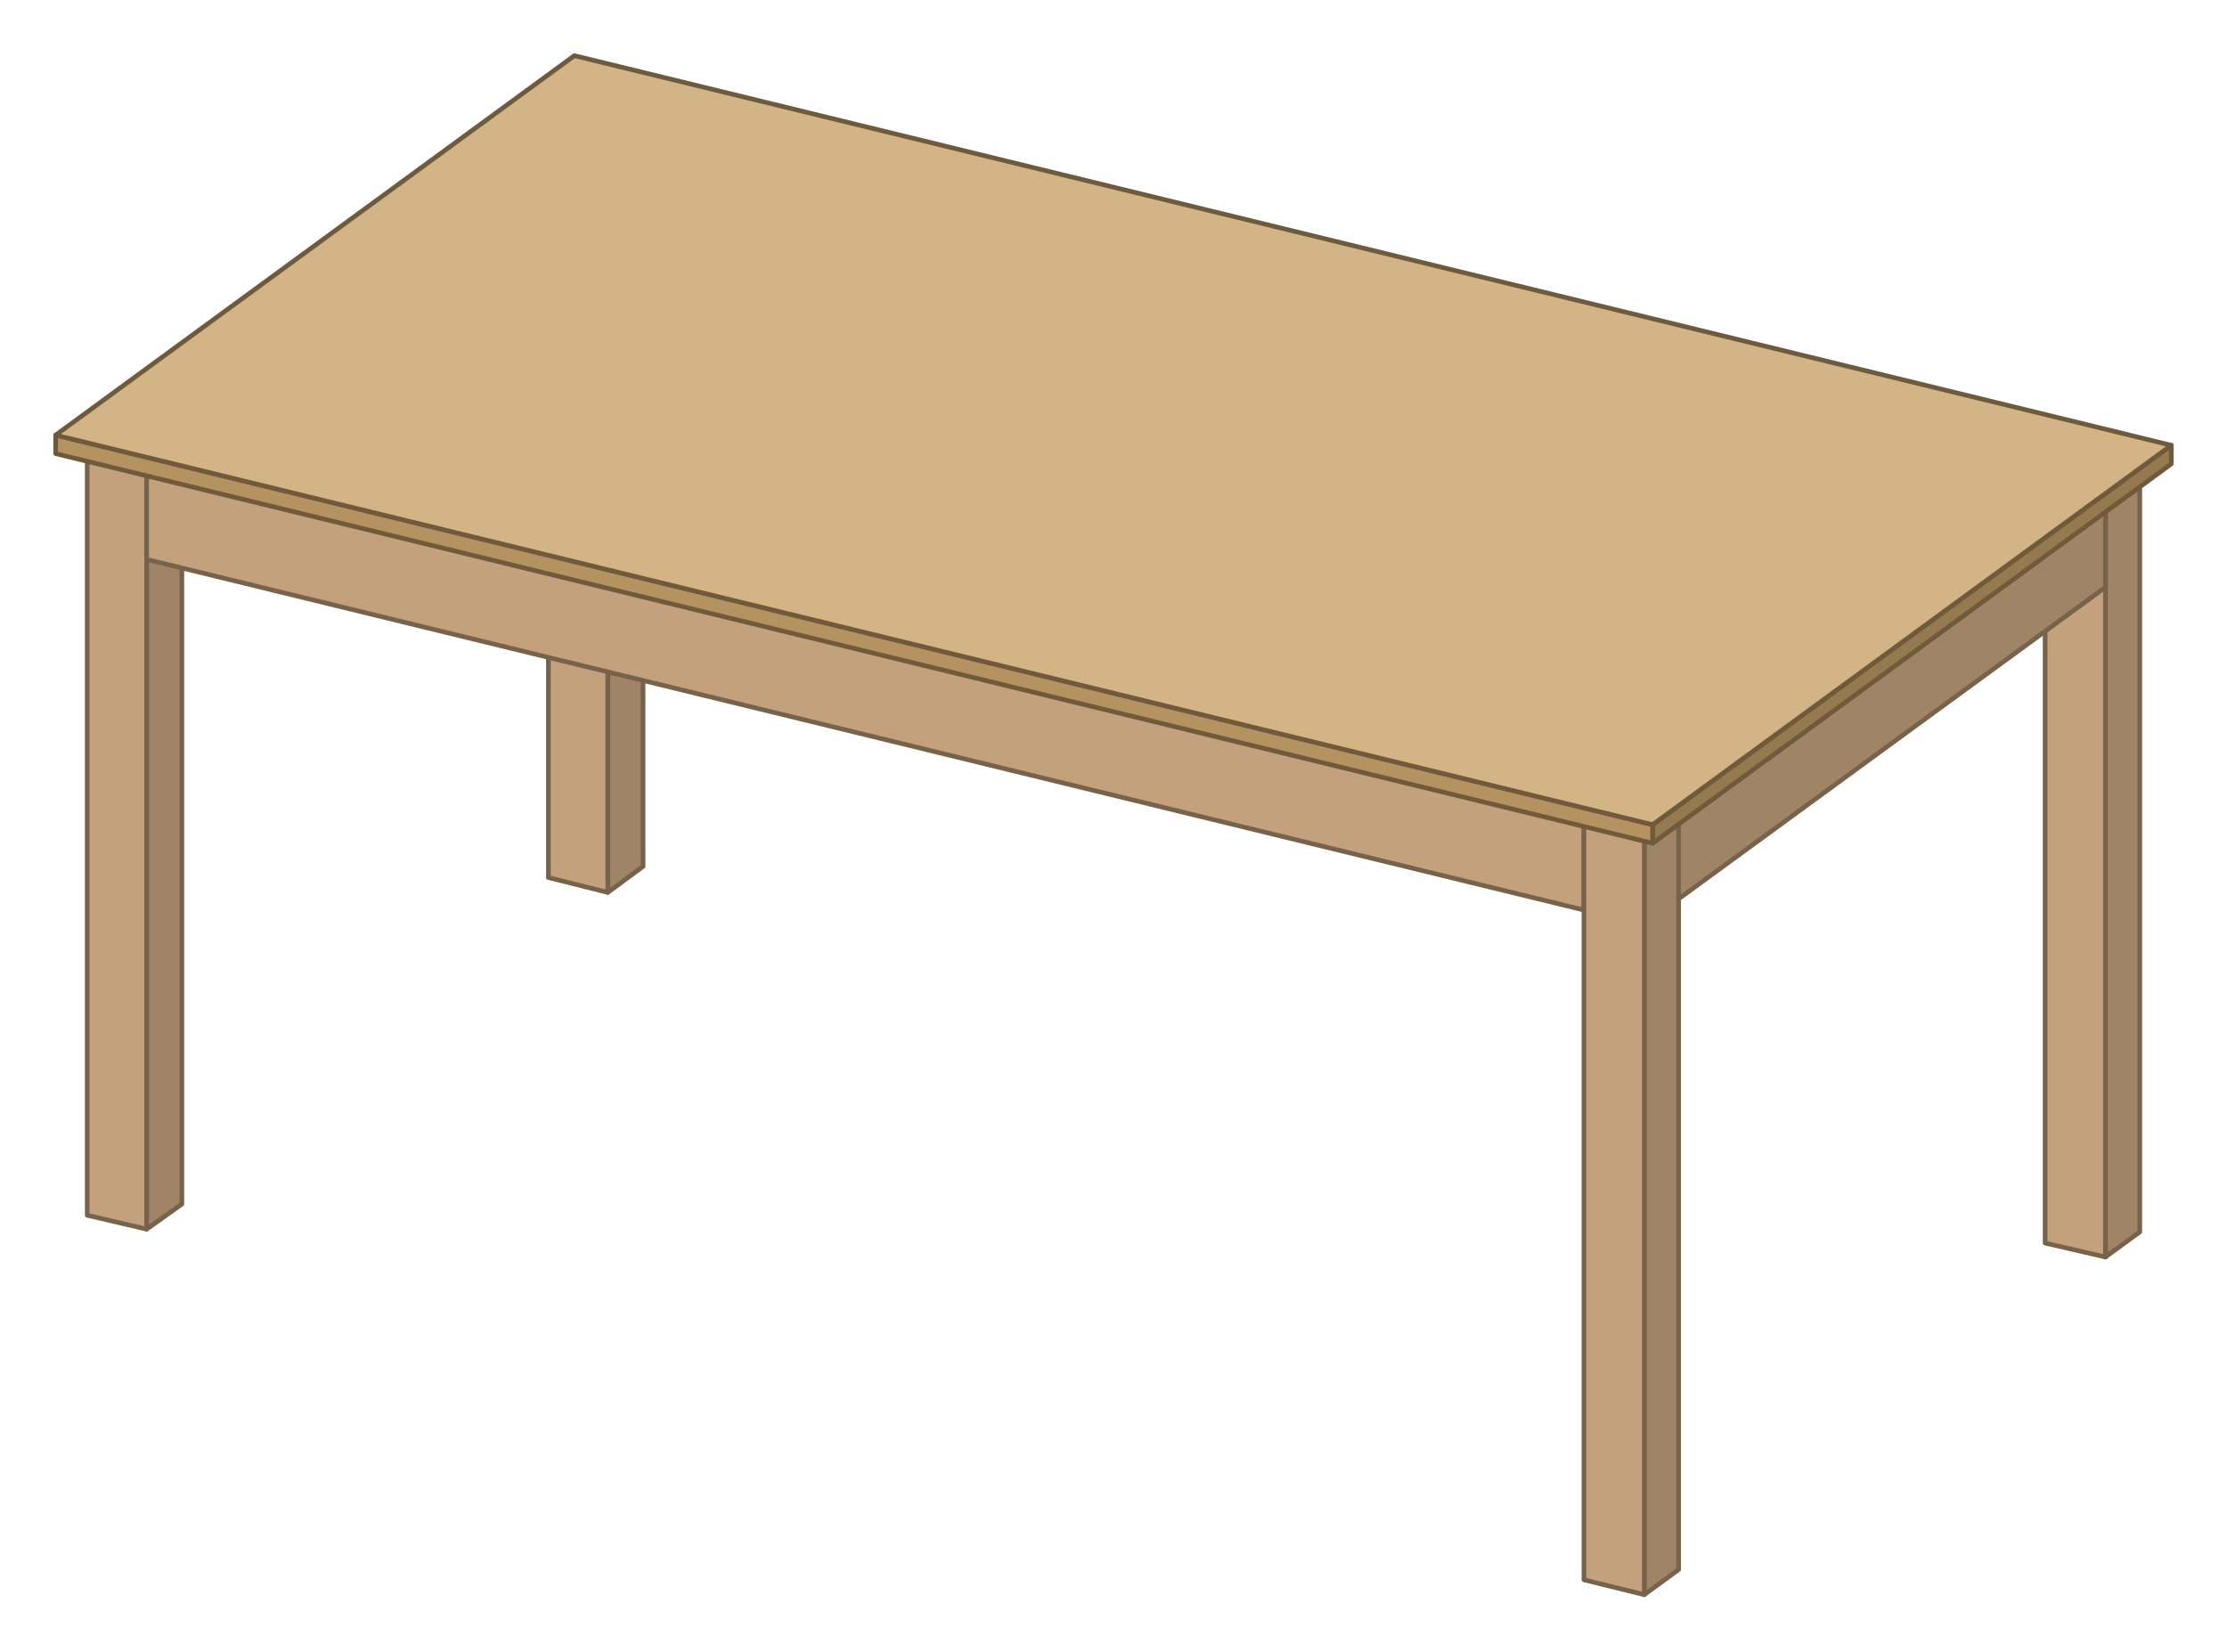
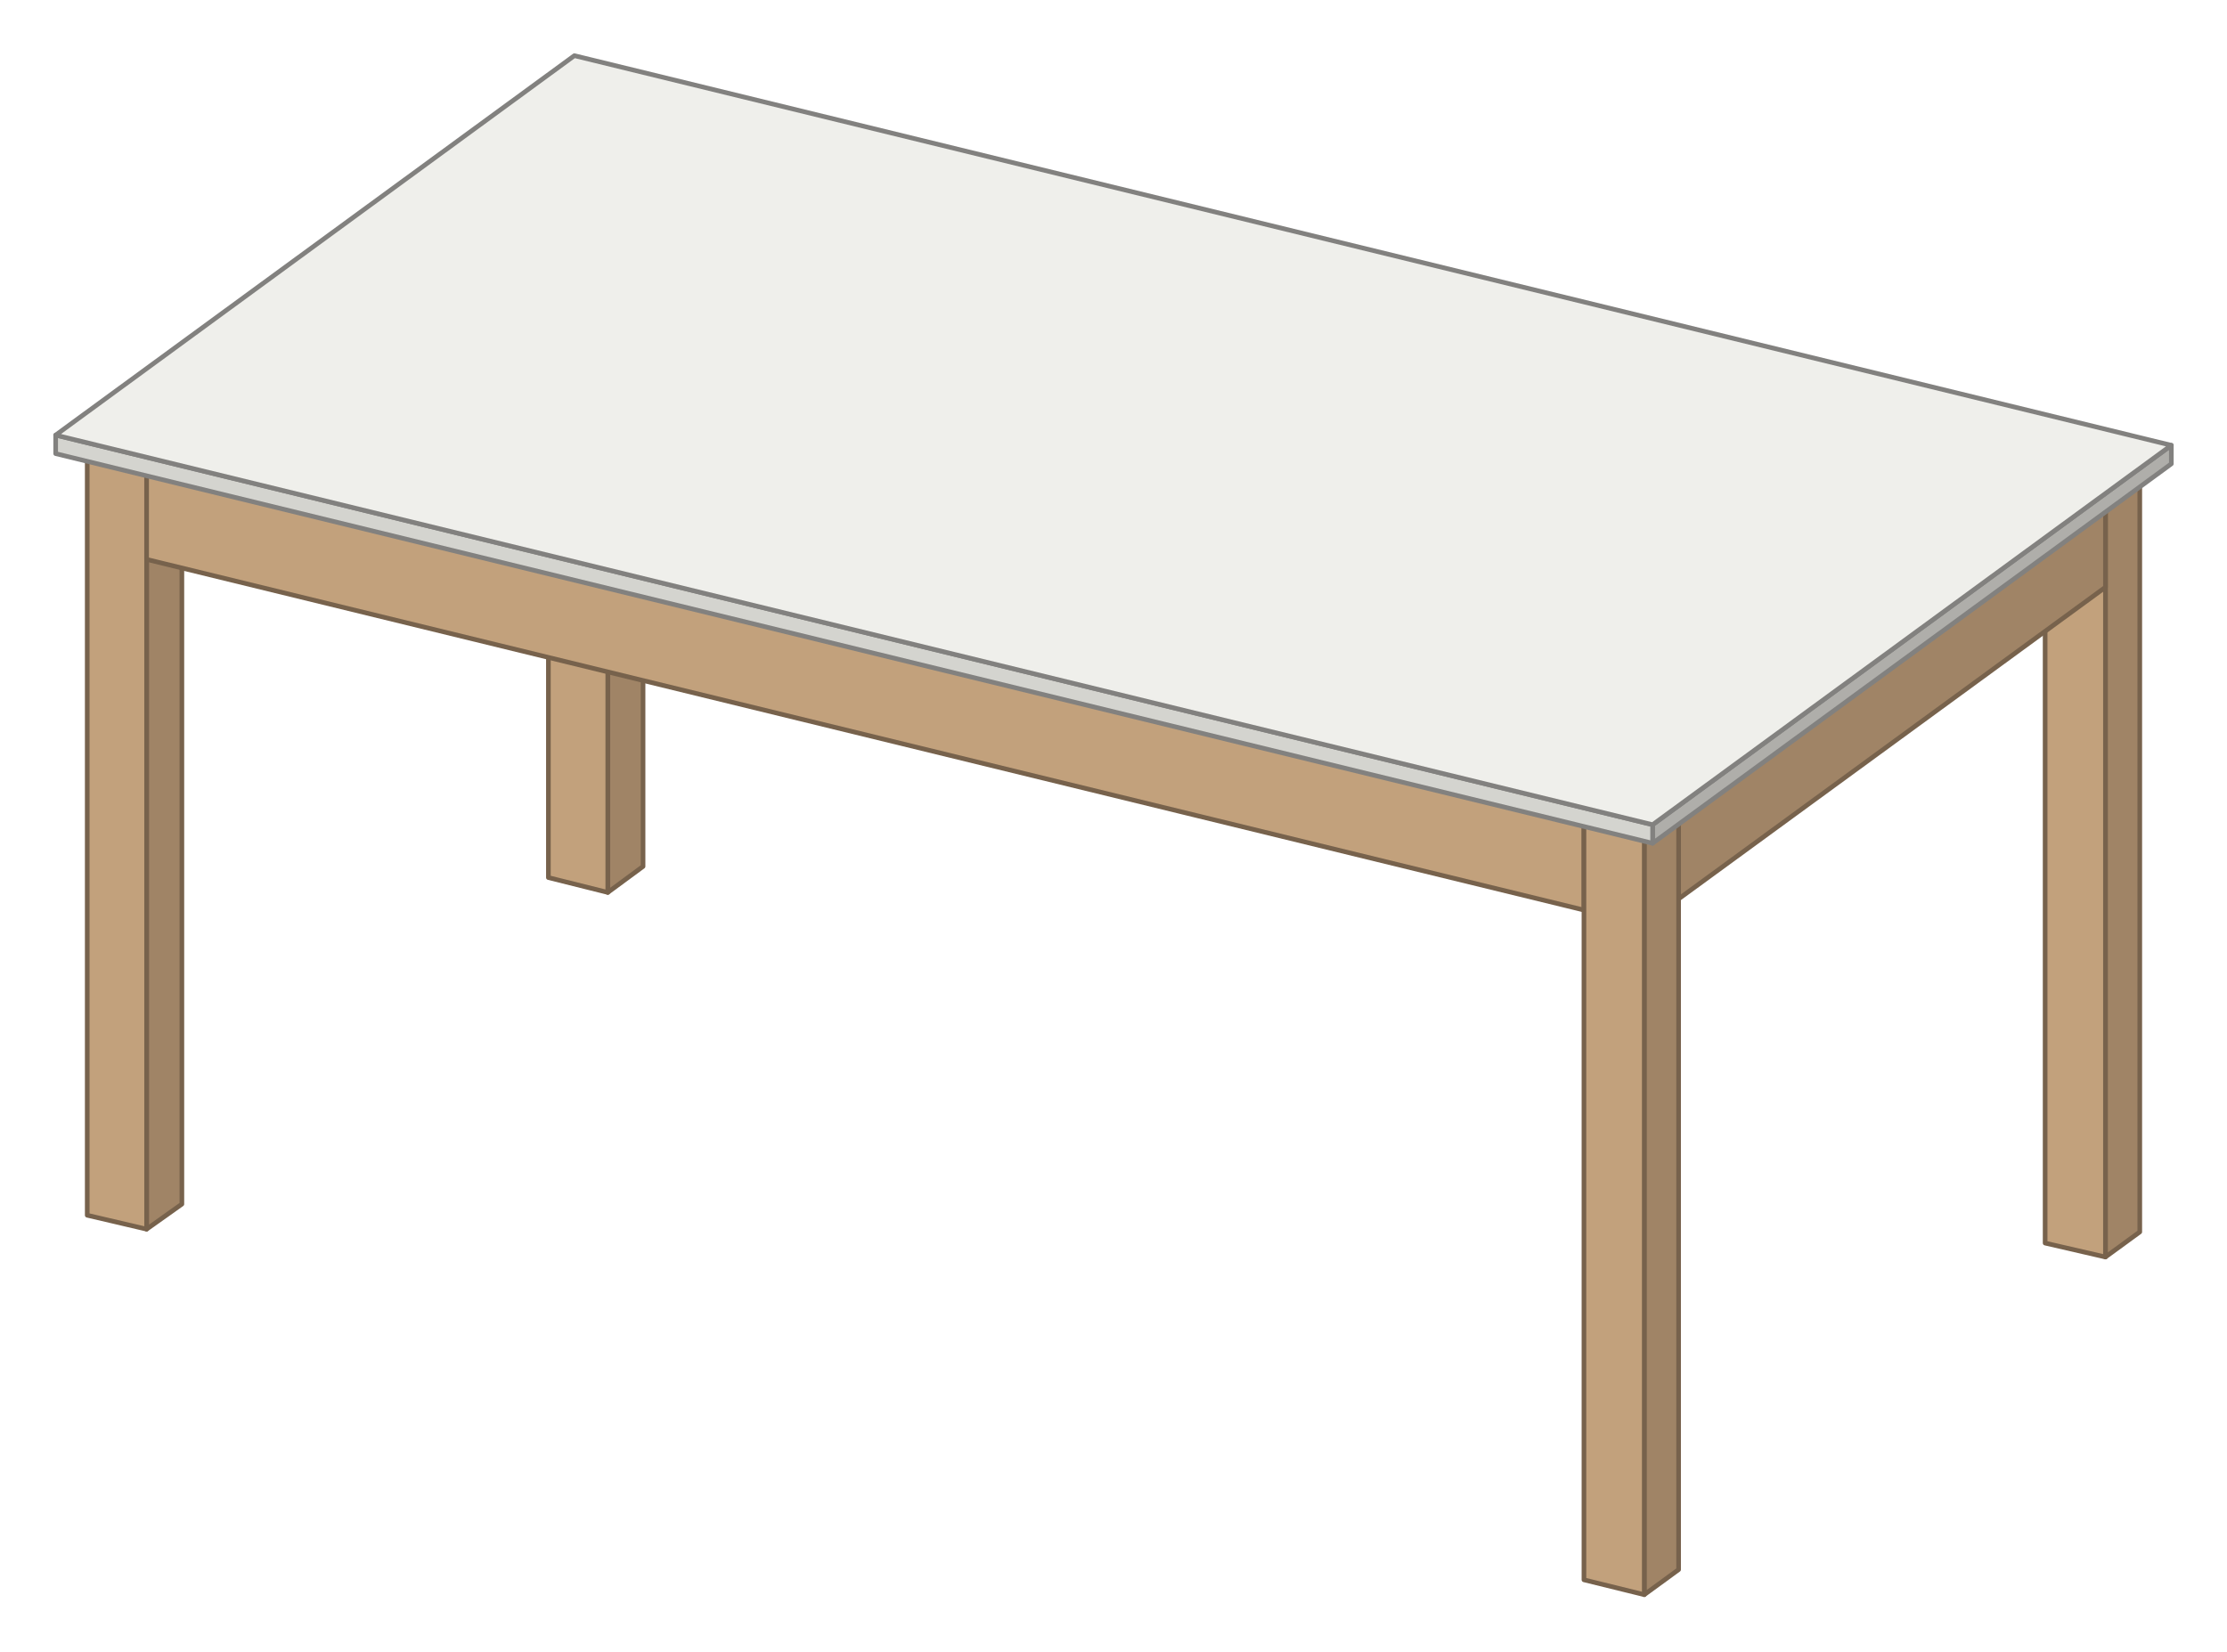
<svg xmlns="http://www.w3.org/2000/svg" viewBox="0 0 240 178" width="240" height="178" stroke-width="0.5" stroke-linejoin="round">
  <path d="M65.5,96.2L69.3,93.4L69.3,11L65.5,13.8Z" fill="#a08466" stroke="#77624c" />
  <path d="M59.1,94.6L65.5,96.2L65.5,13.8L59.1,12.2Z" fill="#c2a17c" stroke="#77624c" />
  <path d="M59.1,12.2L65.5,13.8L69.3,11L62.8,9.5Z" fill="#dfc19f" stroke="#77624c" />
  <path d="M15.5,56.5L61.4,22.9L61.4,12.8L15.5,46.4Z" fill="#a08466" stroke="#77624c" />
  <path d="M13.1,56L15.5,56.5L15.5,46.4L13.1,45.8Z" fill="#c2a17c" stroke="#77624c" />
  <path d="M13.1,45.8L15.5,46.4L61.4,12.8L59.1,12.2Z" fill="#dfc19f" stroke="#77624c" />
  <path d="M222.8,60L224.2,59L224.2,48.8L222.8,49.8Z" fill="#a08466" stroke="#77624c" />
  <path d="M67.9,22.2L222.8,60L222.8,49.8L67.9,12Z" fill="#c2a17c" stroke="#77624c" />
  <path d="M67.9,12L222.8,49.8L224.2,48.8L69.3,11Z" fill="#dfc19f" stroke="#77624c" />
  <path d="M15.8,132.5L19.6,129.8L19.6,47.4L15.8,50.1Z" fill="#a08466" stroke="#77624c" />
  <path d="M9.4,131L15.8,132.5L15.8,50.1L9.4,48.6Z" fill="#c2a17c" stroke="#77624c" />
  <path d="M9.4,48.6L15.8,50.1L19.6,47.4L13.1,45.8Z" fill="#dfc19f" stroke="#77624c" />
  <path d="M226.9,135.5L230.6,132.8L230.6,50.4L226.9,53.1Z" fill="#a08466" stroke="#77624c" />
  <path d="M220.4,134L226.9,135.5L226.9,53.1L220.4,51.6Z" fill="#c2a17c" stroke="#77624c" />
  <path d="M220.4,51.6L226.9,53.1L230.6,50.4L224.2,48.8Z" fill="#dfc19f" stroke="#77624c" />
  <path d="M170.7,98.1L172.1,97.1L172.1,86.9L170.7,87.9Z" fill="#a08466" stroke="#77624c" />
  <path d="M15.8,60.3L170.7,98.1L170.7,87.9L15.8,50.1Z" fill="#c2a17c" stroke="#77624c" />
  <path d="M15.8,50.1L170.7,87.9L172.1,86.9L17.2,49.1Z" fill="#dfc19f" stroke="#77624c" />
  <path d="M180.9,96.9L226.9,63.3L226.9,53.1L180.9,86.8Z" fill="#a08466" stroke="#77624c" />
  <path d="M178.6,96.3L180.9,96.9L180.9,86.8L178.6,86.2Z" fill="#c2a17c" stroke="#77624c" />
  <path d="M178.6,86.2L180.9,86.8L226.9,53.1L224.5,52.6Z" fill="#dfc19f" stroke="#77624c" />
  <path d="M177.2,171.9L180.9,169.2L180.9,86.8L177.2,89.5Z" fill="#a08466" stroke="#77624c" />
  <path d="M170.7,170.3L177.2,171.9L177.2,89.5L170.7,87.9Z" fill="#c2a17c" stroke="#77624c" />
  <path d="M170.7,87.9L177.2,89.5L180.9,86.8L174.5,85.2Z" fill="#dfc19f" stroke="#77624c" />
-   <path d="M178.1,90.9L234,50L234,48L178.1,88.9Z" fill="#95794f" stroke="#6f5a3b" />
-   <path d="M6,48.9L178.1,90.9L178.1,88.9L6,46.9Z" fill="#b59360" stroke="#6f5a3b" />
-   <path d="M6,46.9L178.1,88.9L234,48L61.9,6Z" fill="#d3b486" stroke="#6f5a3b" />
+   <path d="M178.1,90.9L234,50L234,48L178.1,88.9Z" fill="#afaeaa" stroke="#82817f" />
+   <path d="M6,48.9L178.1,90.9L178.1,88.9L6,46.9Z" fill="#d4d4cf" stroke="#82817f" />
+   <path d="M6,46.9L178.1,88.9L234,48L61.9,6Z" fill="#efefeb" stroke="#82817f" />
</svg>
